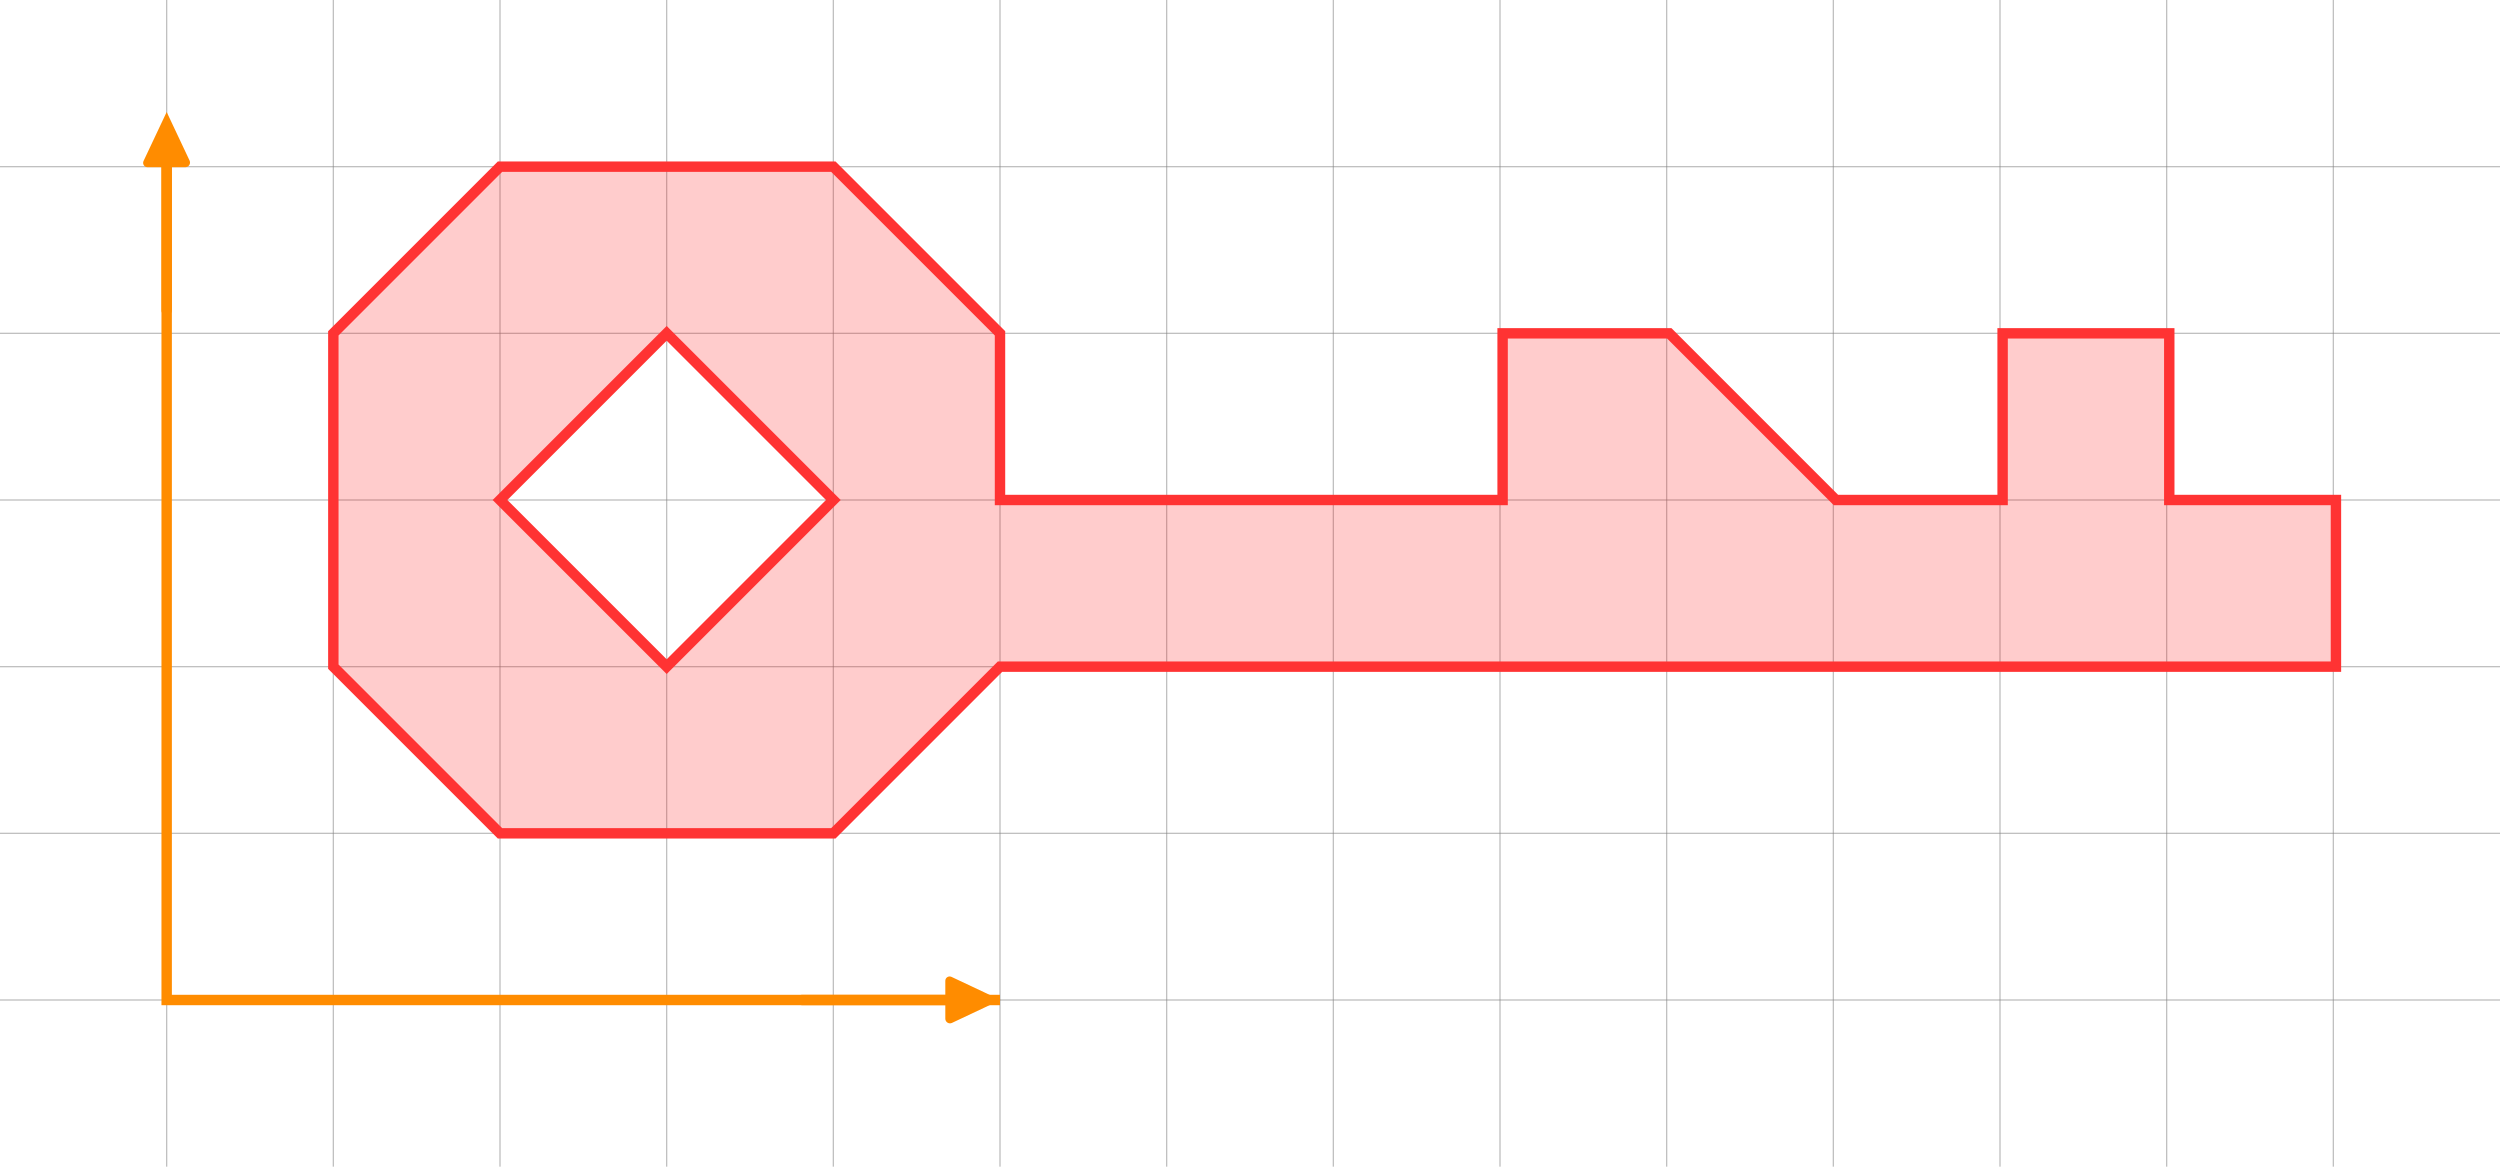
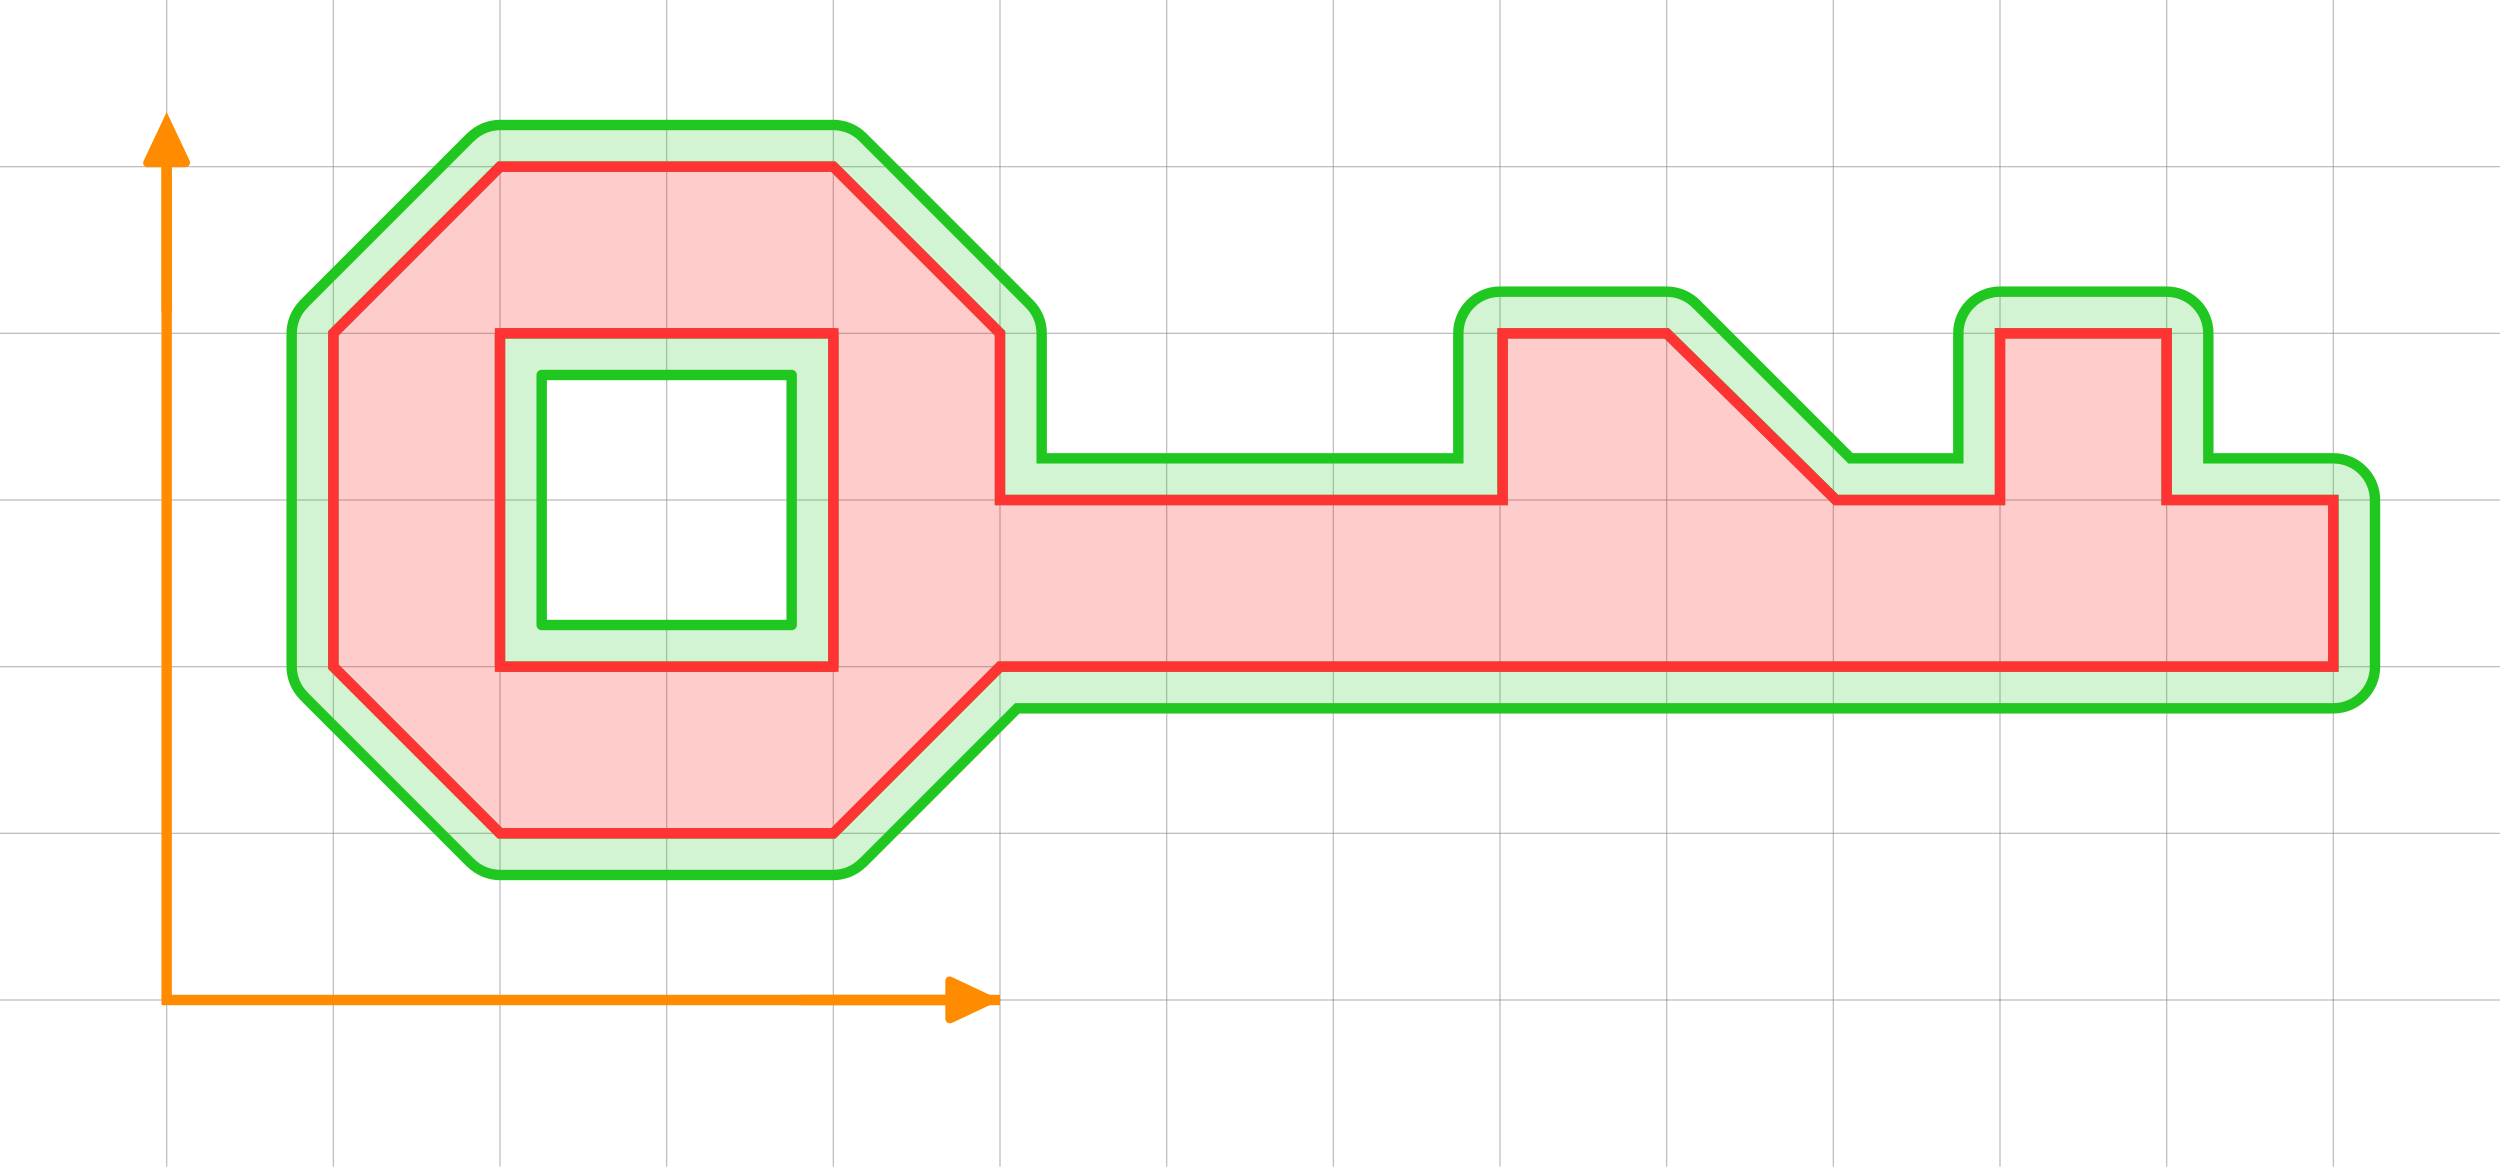
<svg xmlns="http://www.w3.org/2000/svg" width="1920" height="896" viewBox="0 0 1920 896" version="1.1" id="svg5">
  <defs id="defs2">
    </defs>
  <g id="layer1">
-     <path id="path4" style="fill:#1fc71f;fill-opacity:0.196;stroke:#20c720;stroke-width:8;stroke-linecap:butt;stroke-linejoin:miter;stroke-dasharray:none;stroke-opacity:1" d="M 1165.117,-576 1002.446,-413.342 839.739,-576 H 365.224 v 128 H 786.776 L 911.913,-322.809 781.104,-192 H 429.224 c -35.346,0 -64,28.654 -64,64 0,35.346 28.654,64 64,64 H 834.14 L 1002.267,-232.143 1181.079,-48 h 464.145 v -528 z m 52.132,127.903 299.975,0.097 v 256 l -293.52,-0.004 -130.777,-130.799 z" />
    <g id="g1" style="stroke-width:1;stroke-dasharray:none">
      <path style="fill:#000000;stroke:#808080;stroke-width:1;stroke-linecap:butt;stroke-linejoin:miter;stroke-dasharray:none;stroke-opacity:0.5" d="M 1920,768 H 0" id="path7" />
      <path style="fill:#000000;stroke:#808080;stroke-width:1;stroke-linecap:butt;stroke-linejoin:miter;stroke-dasharray:none;stroke-opacity:0.5" d="M 1024,0 V 896" id="path10" />
      <path style="fill:#000000;stroke:#808080;stroke-width:1;stroke-linecap:butt;stroke-linejoin:miter;stroke-dasharray:none;stroke-opacity:0.5" d="M 1920,128 H 0" id="path28" />
      <path style="fill:#000000;stroke:#808080;stroke-width:1;stroke-linecap:butt;stroke-linejoin:miter;stroke-dasharray:none;stroke-opacity:0.5" d="M 1920,384 H 0" id="path30" />
      <path style="fill:#000000;stroke:#808080;stroke-width:1;stroke-linecap:butt;stroke-linejoin:miter;stroke-dasharray:none;stroke-opacity:0.5" d="M 1920,512 H 0" id="path31" />
      <path style="fill:#000000;stroke:#808080;stroke-width:1;stroke-linecap:butt;stroke-linejoin:miter;stroke-dasharray:none;stroke-opacity:0.5" d="M 1920,640 H 0" id="path32" />
      <path style="fill:#000000;stroke:#808080;stroke-width:1;stroke-linecap:butt;stroke-linejoin:miter;stroke-dasharray:none;stroke-opacity:0.5" d="M 1920,256 H 0" id="path8" />
      <path style="fill:#000000;stroke:#808080;stroke-width:1;stroke-linecap:butt;stroke-linejoin:miter;stroke-dasharray:none;stroke-opacity:0.5" d="M 128,0 V 896" id="path11" />
      <path style="fill:#000000;stroke:#808080;stroke-width:1;stroke-linecap:butt;stroke-linejoin:miter;stroke-dasharray:none;stroke-opacity:0.5" d="M 256,0 V 896" id="path13" />
      <path style="fill:#000000;stroke:#808080;stroke-width:1;stroke-linecap:butt;stroke-linejoin:miter;stroke-dasharray:none;stroke-opacity:0.5" d="M 384,0 V 896" id="path14" />
      <path style="fill:#000000;stroke:#808080;stroke-width:1;stroke-linecap:butt;stroke-linejoin:miter;stroke-dasharray:none;stroke-opacity:0.5" d="M 512,0 V 896" id="path15" />
      <path style="fill:#000000;stroke:#808080;stroke-width:1;stroke-linecap:butt;stroke-linejoin:miter;stroke-dasharray:none;stroke-opacity:0.5" d="M 640,0 V 896" id="path16" />
      <path style="fill:#000000;stroke:#808080;stroke-width:1;stroke-linecap:butt;stroke-linejoin:miter;stroke-dasharray:none;stroke-opacity:0.5" d="M 768,0 V 896" id="path17" />
      <path style="fill:#000000;stroke:#808080;stroke-width:1;stroke-linecap:butt;stroke-linejoin:miter;stroke-dasharray:none;stroke-opacity:0.5" d="M 896,0 V 896" id="path9" />
      <path style="fill:#000000;stroke:#808080;stroke-width:1;stroke-linecap:butt;stroke-linejoin:miter;stroke-dasharray:none;stroke-opacity:0.5" d="M 1152,0 V 896" id="path12" />
      <path style="fill:#000000;stroke:#808080;stroke-width:1;stroke-linecap:butt;stroke-linejoin:miter;stroke-dasharray:none;stroke-opacity:0.5" d="M 1280,0 V 896" id="path18" />
      <path style="fill:#000000;stroke:#808080;stroke-width:1;stroke-linecap:butt;stroke-linejoin:miter;stroke-dasharray:none;stroke-opacity:0.5" d="M 1408,0 V 896" id="path19" />
      <path style="fill:#000000;stroke:#808080;stroke-width:1;stroke-linecap:butt;stroke-linejoin:miter;stroke-dasharray:none;stroke-opacity:0.5" d="M 1536,0 V 896" id="path20" />
      <path style="fill:#000000;stroke:#808080;stroke-width:1;stroke-linecap:butt;stroke-linejoin:miter;stroke-dasharray:none;stroke-opacity:0.5" d="M 1664,0 V 896" id="path21" />
      <path style="fill:#000000;stroke:#808080;stroke-width:1;stroke-linecap:butt;stroke-linejoin:miter;stroke-dasharray:none;stroke-opacity:0.5" d="M 1792,0 V 896" id="path22" />
    </g>
+     <path id="rect26" style="fill:#1fc71f;fill-opacity:0.196;stroke:#20c720;stroke-width:8;stroke-linecap:round;stroke-linejoin:round;stroke-miterlimit:16;stroke-dashoffset:88;stroke-opacity:1" d="M 384 256 L 384 512 L 640 512 L 640 256 L 384 256 z M 416 288 L 608 288 L 608 480 L 416 480 L 416 288 z " />
+     <path id="path2" style="fill:#1fc71f;fill-opacity:0.196;stroke:#20c720;stroke-width:8;stroke-linecap:butt;stroke-linejoin:miter;stroke-dasharray:none;stroke-opacity:1" d="m 384,96 c -8.407,0.03 -16.464,3.368 -22.43,9.291 l -0.197,0.082 -128,128 -0.082,0.197 C 227.368,239.536 224.03,247.593 224,256 v 256 c 0.03,8.407 3.368,16.464 9.291,22.43 l 0.082,0.197 128,128 0.197,0.082 C 367.536,668.632 375.593,671.97 384,672 h 256 c 8.407,-0.03 16.464,-3.368 22.43,-9.291 l 0.197,-0.082 L 781.254,544 H 1792 c 17.673,0 32,-14.327 32,-32 V 384 c 0,-17.673 -14.327,-32 -32,-32 h -96 v -96 c 0,-17.673 -14.327,-32 -32,-32 h -128 c -17.673,0 -32,14.327 -32,32 v 96 h -82.744 l -117.824,-117.824 -0.066,-0.029 C 1297.317,227.677 1288.857,224.003 1280,224 h -128 c -17.673,0 -32,14.327 -32,32 v 96 H 800 v -96 c -2.5e-4,-8.487 -3.372,-16.626 -9.373,-22.627 l -128,-128 C 656.626,99.372 648.487,96 640,96 Z m 0,32 h 256 l 128,128 v 128 h 386 V 256 h 126 c 0,0 87.006,85.006 130,128 h 126 V 256 h 128 v 128 h 128 V 512 L 768,512 640,640 H 384 L 256,512 V 256 Z" />
    <g id="g2">
      <path style="fill:none;stroke:#ff8c00;stroke-width:8;stroke-linecap:butt;stroke-linejoin:miter;stroke-dasharray:none;stroke-opacity:1" d="M 128,128 V 768 H 768" id="path23" />
      <path id="path24" style="color:#000000;fill:#ff8c00;fill-opacity:1;stroke:none;stroke-width:0;stroke-dasharray:none" d="M 1330,625.242 V 636 h -110 a 4,4 135 0 0 -4,4 4.107,4.107 43.523 0 0 4.212,4 H 1330 v 10.364 a 3.573,3.573 32.376 0 0 5.097,3.232 L 1372.408,640 1334.741,622.236 A 3.323,3.323 147.624 0 0 1330,625.242 Z" transform="translate(-604,128)" />
      <path id="path25" style="color:#000000;fill:#ff8c00;fill-opacity:1;stroke:none;stroke-width:0;stroke-dasharray:none" d="M 1330,625.242 V 636 h -110 a 4,4 135 0 0 -4,4 4.107,4.107 43.523 0 0 4.212,4 H 1330 v 10.364 a 3.573,3.573 32.376 0 0 5.097,3.232 L 1372.408,640 1334.741,622.236 A 3.323,3.323 147.624 0 0 1330,625.242 Z" transform="rotate(-90,473.204,985.2043)" />
    </g>
    <g id="g3" style="opacity:1;fill:#c71585;fill-opacity:1;stroke:none;stroke-opacity:1" />
-     <path id="path1" style="fill:#ff0000;stroke:#ff3333;stroke-width:8;stroke-linecap:butt;stroke-linejoin:miter;stroke-dasharray:none;stroke-opacity:1;fill-opacity:0.2" d="M 384 128 L 256 256 L 256 512 L 384 640 L 640 640 L 768 512 L 1794 512 L 1794 384 L 1666 384 L 1666 256 L 1538 256 L 1538 384 L 1410 384 L 1282 256 L 1154 256 L 1154 384 L 768 384 L 768 256 L 640 128 L 384 128 z M 512 256 L 640 384 L 512 512 L 384 384 L 512 256 z " />
+     <path id="path1" style="fill:#ff0000;fill-opacity:0.2;stroke:#ff3333;stroke-width:8;stroke-linecap:butt;stroke-linejoin:miter;stroke-dasharray:none;stroke-opacity:1" d="M 384,128 256,256 V 512 L 384,640 H 640 L 768,512 H 1792 V 384 H 1664 V 256 H 1536 V 384 H 1410 L 1280,256 H 1154 V 384 H 768 V 256 L 640,128 Z M 640,256 V 512 H 384 V 256 Z" />
  </g>
</svg>
